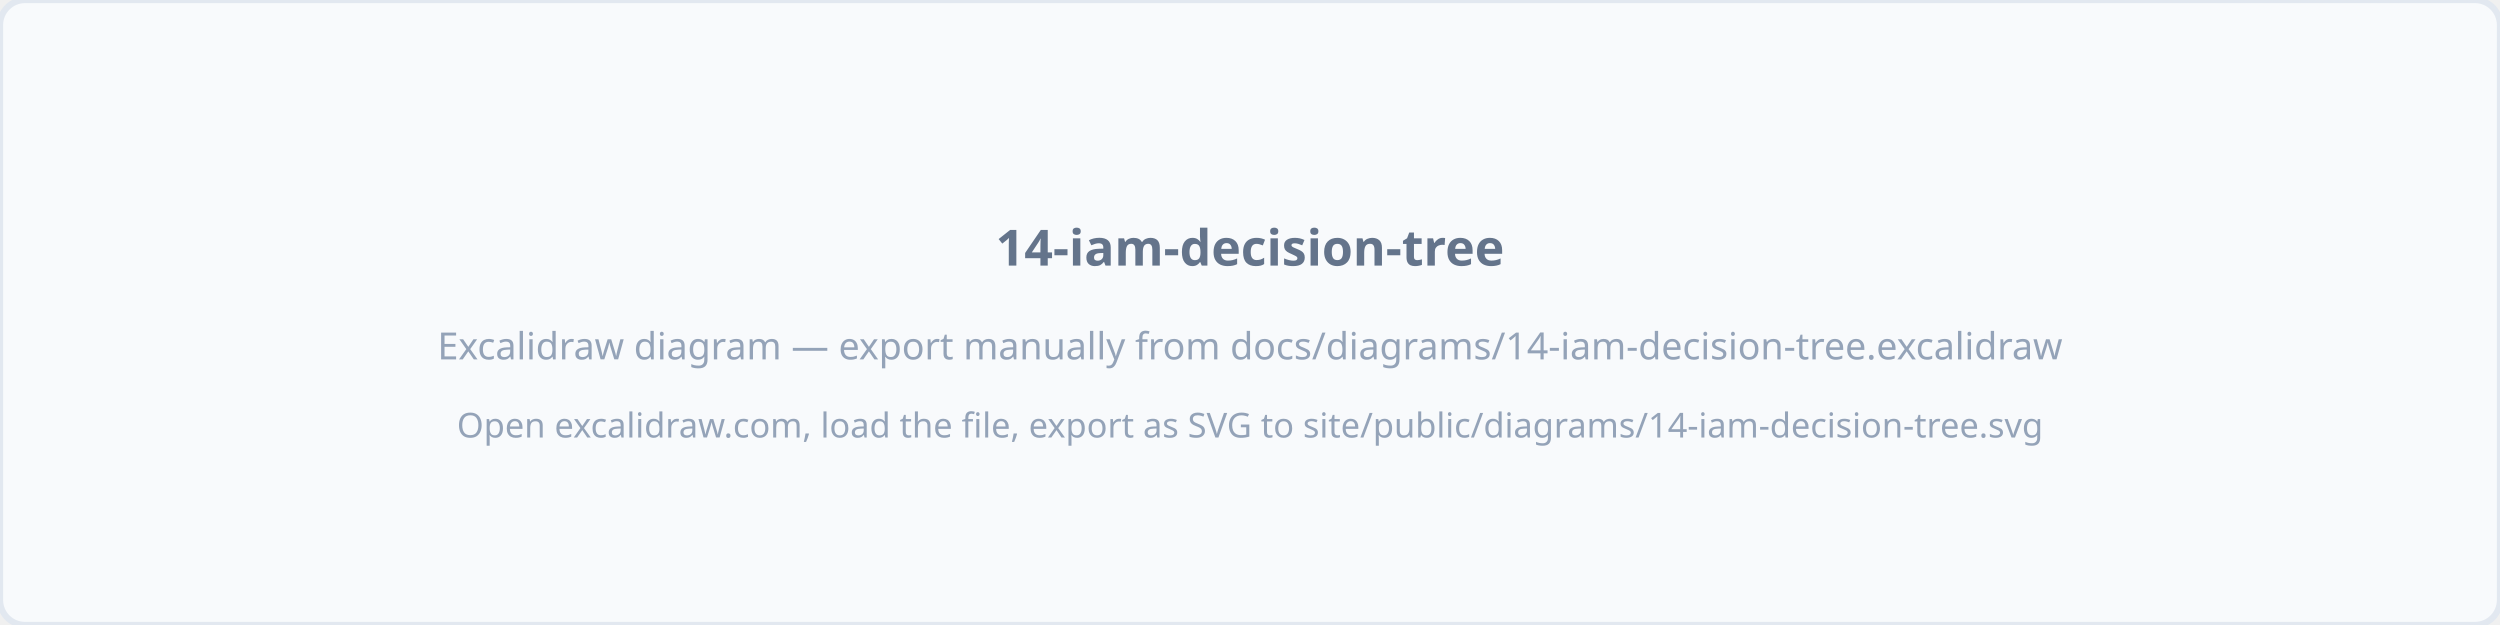
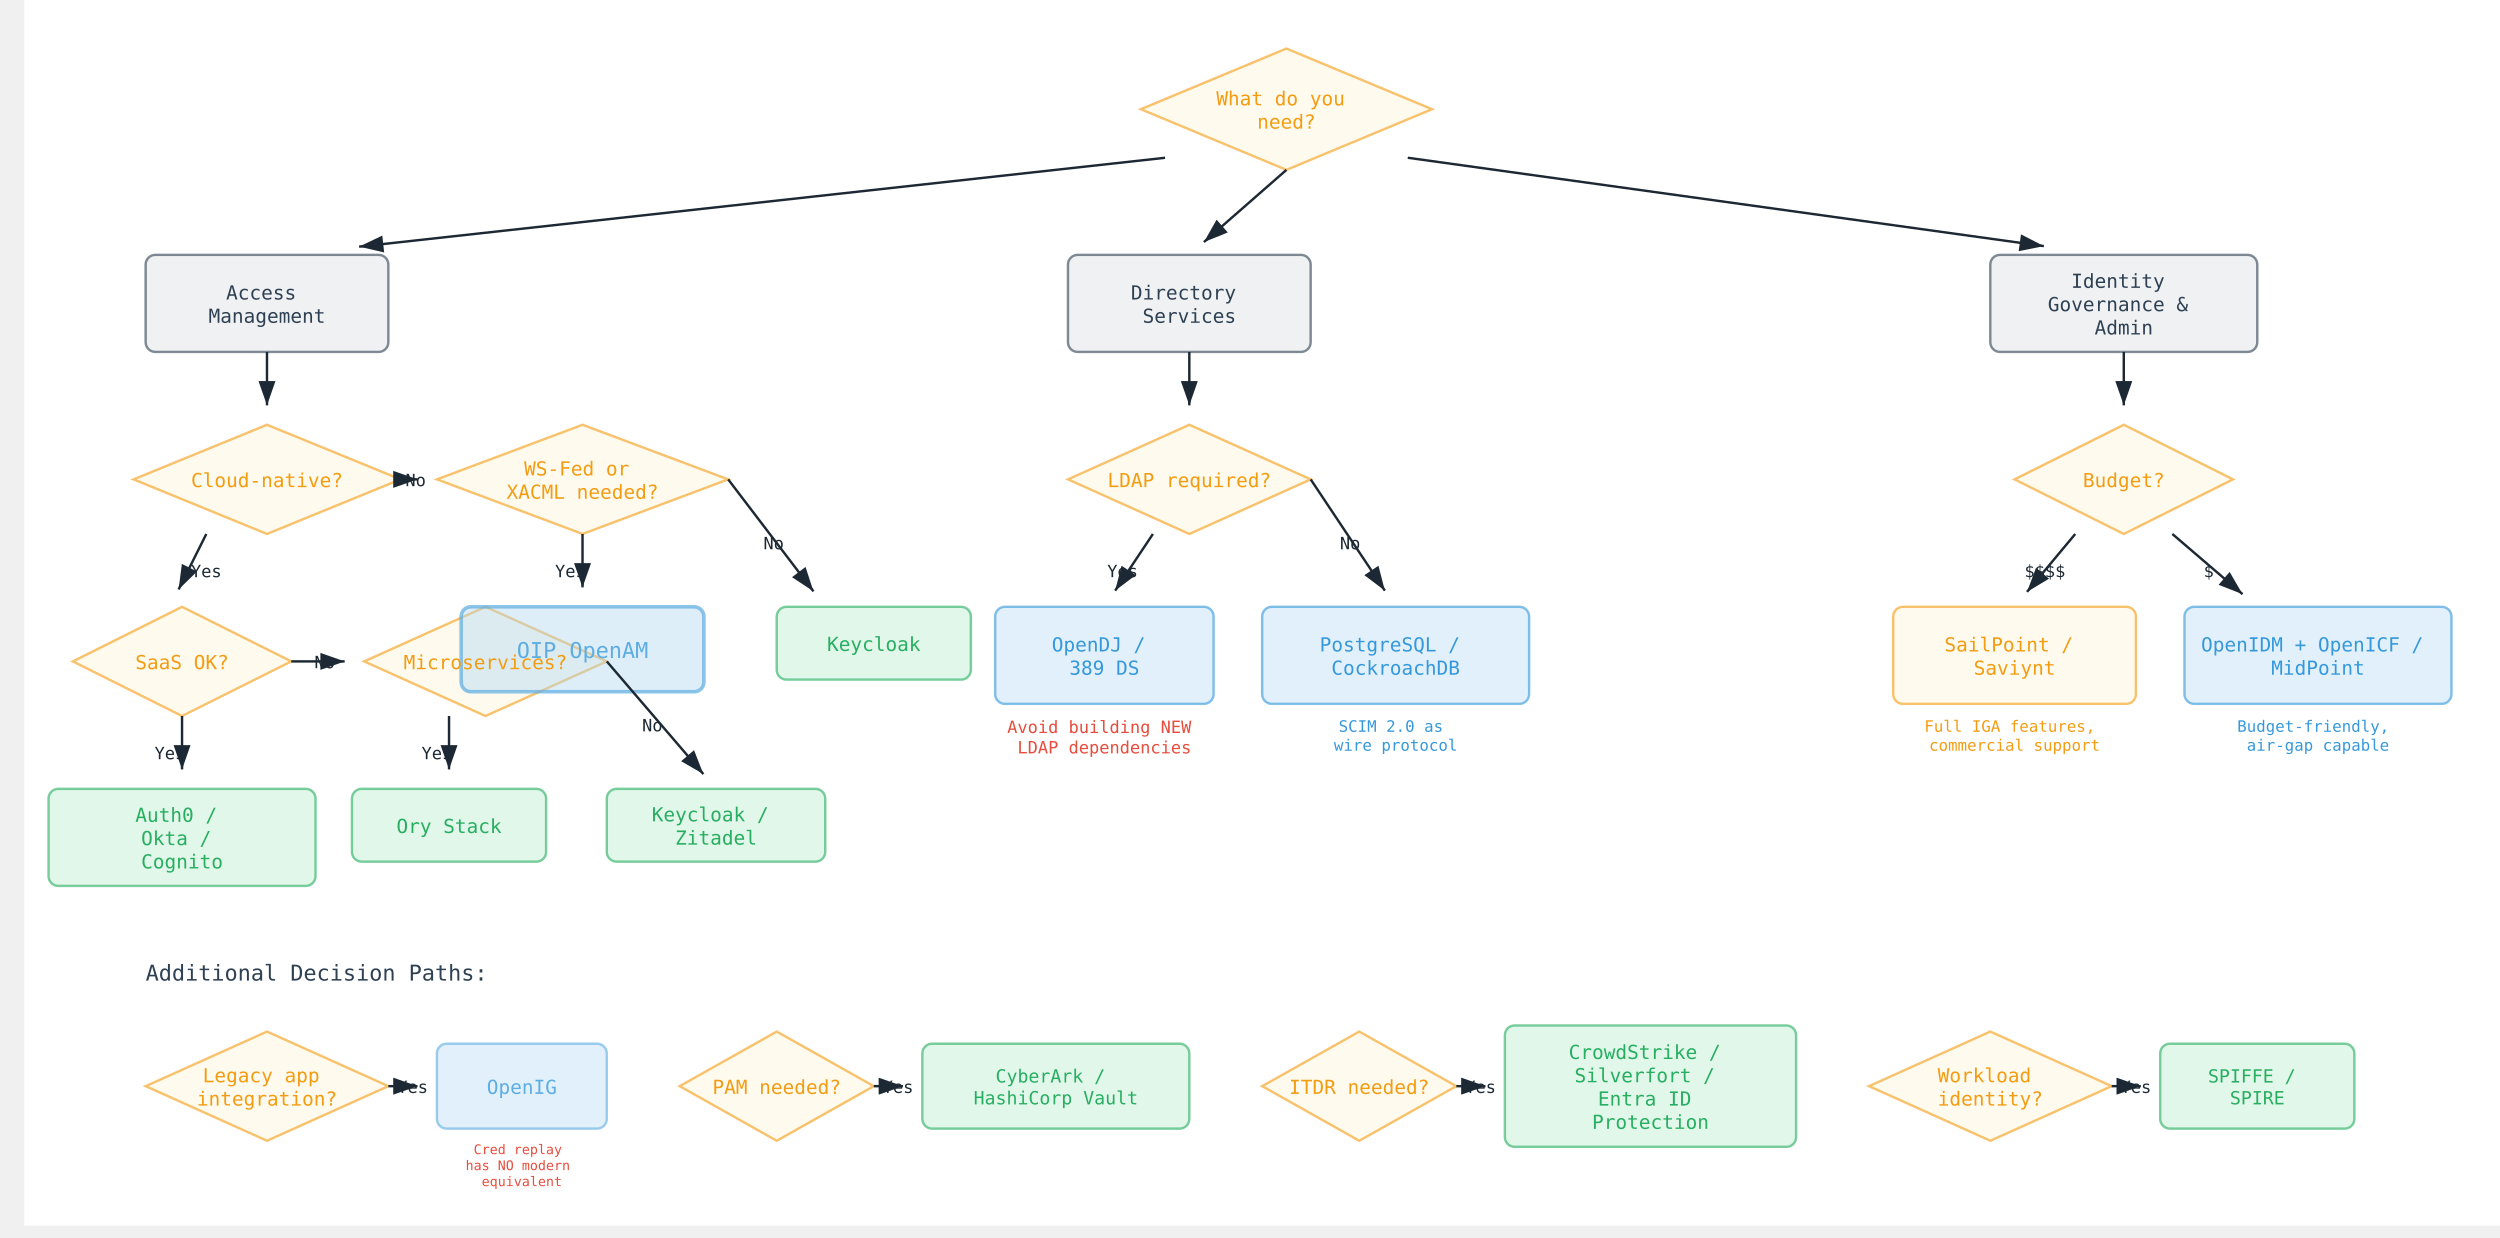
- <svg xmlns="http://www.w3.org/2000/svg" width="800" height="200" viewBox="0 0 800 200">
-   <rect width="800" height="200" fill="#f8fafc" stroke="#e2e8f0" stroke-width="2" rx="8" />
-   <text x="400" y="85" font-family="system-ui, sans-serif" font-size="16" fill="#64748b" text-anchor="middle" font-weight="600">14-iam-decision-tree</text>
-   <text x="400" y="115" font-family="system-ui, sans-serif" font-size="12" fill="#94a3b8" text-anchor="middle">Excalidraw diagram — export manually from docs/diagrams/14-iam-decision-tree.excalidraw</text>
-   <text x="400" y="140" font-family="system-ui, sans-serif" font-size="11" fill="#94a3b8" text-anchor="middle">Open excalidraw.com, load the file, export as SVG to site/public/diagrams/14-iam-decision-tree.svg</text>
+ <svg xmlns="http://www.w3.org/2000/svg" viewBox="-20.00 10.00 2060.00 1020.00" width="2060" height="1020">
+   <rect width="100%" height="100%" fill="#ffffff" />
+   <defs>
+     <marker id="arrow-end-0" markerWidth="10" markerHeight="7" refX="10" refY="3.5" orient="auto">
+       <polygon points="0 0, 10 3.5, 0 7" fill="rgba(28,40,51,1.00)" />
+     </marker>
+     <marker id="arrow-end-1" markerWidth="10" markerHeight="7" refX="10" refY="3.5" orient="auto">
+       <polygon points="0 0, 10 3.5, 0 7" fill="rgba(28,40,51,1.00)" />
+     </marker>
+     <marker id="arrow-end-2" markerWidth="10" markerHeight="7" refX="10" refY="3.5" orient="auto">
+       <polygon points="0 0, 10 3.5, 0 7" fill="rgba(28,40,51,1.00)" />
+     </marker>
+     <marker id="arrow-end-3" markerWidth="10" markerHeight="7" refX="10" refY="3.5" orient="auto">
+       <polygon points="0 0, 10 3.5, 0 7" fill="rgba(28,40,51,1.00)" />
+     </marker>
+     <marker id="arrow-end-4" markerWidth="10" markerHeight="7" refX="10" refY="3.5" orient="auto">
+       <polygon points="0 0, 10 3.5, 0 7" fill="rgba(28,40,51,1.00)" />
+     </marker>
+     <marker id="arrow-end-5" markerWidth="10" markerHeight="7" refX="10" refY="3.5" orient="auto">
+       <polygon points="0 0, 10 3.5, 0 7" fill="rgba(28,40,51,1.00)" />
+     </marker>
+     <marker id="arrow-end-6" markerWidth="10" markerHeight="7" refX="10" refY="3.5" orient="auto">
+       <polygon points="0 0, 10 3.5, 0 7" fill="rgba(28,40,51,1.00)" />
+     </marker>
+     <marker id="arrow-end-7" markerWidth="10" markerHeight="7" refX="10" refY="3.5" orient="auto">
+       <polygon points="0 0, 10 3.5, 0 7" fill="rgba(28,40,51,1.00)" />
+     </marker>
+     <marker id="arrow-end-8" markerWidth="10" markerHeight="7" refX="10" refY="3.5" orient="auto">
+       <polygon points="0 0, 10 3.5, 0 7" fill="rgba(28,40,51,1.00)" />
+     </marker>
+     <marker id="arrow-end-9" markerWidth="10" markerHeight="7" refX="10" refY="3.5" orient="auto">
+       <polygon points="0 0, 10 3.5, 0 7" fill="rgba(28,40,51,1.00)" />
+     </marker>
+     <marker id="arrow-end-10" markerWidth="10" markerHeight="7" refX="10" refY="3.5" orient="auto">
+       <polygon points="0 0, 10 3.5, 0 7" fill="rgba(28,40,51,1.00)" />
+     </marker>
+     <marker id="arrow-end-11" markerWidth="10" markerHeight="7" refX="10" refY="3.5" orient="auto">
+       <polygon points="0 0, 10 3.5, 0 7" fill="rgba(28,40,51,1.00)" />
+     </marker>
+     <marker id="arrow-end-12" markerWidth="10" markerHeight="7" refX="10" refY="3.5" orient="auto">
+       <polygon points="0 0, 10 3.5, 0 7" fill="rgba(28,40,51,1.00)" />
+     </marker>
+     <marker id="arrow-end-13" markerWidth="10" markerHeight="7" refX="10" refY="3.5" orient="auto">
+       <polygon points="0 0, 10 3.5, 0 7" fill="rgba(28,40,51,1.00)" />
+     </marker>
+     <marker id="arrow-end-14" markerWidth="10" markerHeight="7" refX="10" refY="3.5" orient="auto">
+       <polygon points="0 0, 10 3.5, 0 7" fill="rgba(28,40,51,1.00)" />
+     </marker>
+     <marker id="arrow-end-15" markerWidth="10" markerHeight="7" refX="10" refY="3.5" orient="auto">
+       <polygon points="0 0, 10 3.5, 0 7" fill="rgba(28,40,51,1.00)" />
+     </marker>
+     <marker id="arrow-end-16" markerWidth="10" markerHeight="7" refX="10" refY="3.5" orient="auto">
+       <polygon points="0 0, 10 3.5, 0 7" fill="rgba(28,40,51,1.00)" />
+     </marker>
+     <marker id="arrow-end-17" markerWidth="10" markerHeight="7" refX="10" refY="3.5" orient="auto">
+       <polygon points="0 0, 10 3.5, 0 7" fill="rgba(28,40,51,1.00)" />
+     </marker>
+     <marker id="arrow-end-18" markerWidth="10" markerHeight="7" refX="10" refY="3.5" orient="auto">
+       <polygon points="0 0, 10 3.5, 0 7" fill="rgba(28,40,51,1.00)" />
+     </marker>
+     <marker id="arrow-end-19" markerWidth="10" markerHeight="7" refX="10" refY="3.5" orient="auto">
+       <polygon points="0 0, 10 3.5, 0 7" fill="rgba(28,40,51,1.00)" />
+     </marker>
+     <marker id="arrow-end-20" markerWidth="10" markerHeight="7" refX="10" refY="3.5" orient="auto">
+       <polygon points="0 0, 10 3.5, 0 7" fill="rgba(28,40,51,1.00)" />
+     </marker>
+     <marker id="arrow-end-21" markerWidth="10" markerHeight="7" refX="10" refY="3.5" orient="auto">
+       <polygon points="0 0, 10 3.5, 0 7" fill="rgba(28,40,51,1.00)" />
+     </marker>
+   </defs>
+   <polygon points="1040.00,50.00 1160.00,100.00 1040.00,150.00 920.00,100.00" fill="rgba(252,243,207,0.36)" stroke="rgba(243,156,18,0.60)" stroke-width="2" />
+   <rect x="100" y="220" width="200" height="80" rx="8" fill="rgba(213,216,220,0.36)" stroke="rgba(46,64,83,0.60)" stroke-width="2" />
+   <rect x="860" y="220" width="200" height="80" rx="8" fill="rgba(213,216,220,0.36)" stroke="rgba(46,64,83,0.60)" stroke-width="2" />
+   <rect x="1620" y="220" width="220" height="80" rx="8" fill="rgba(213,216,220,0.36)" stroke="rgba(46,64,83,0.60)" stroke-width="2" />
+   <polygon points="200.00,360.00 310.00,405.00 200.00,450.00 90.00,405.00" fill="rgba(252,243,207,0.36)" stroke="rgba(243,156,18,0.60)" stroke-width="2" />
+   <polygon points="130.00,510.00 220.00,555.00 130.00,600.00 40.00,555.00" fill="rgba(252,243,207,0.36)" stroke="rgba(243,156,18,0.60)" stroke-width="2" />
+   <rect x="20" y="660" width="220" height="80" rx="8" fill="rgba(171,235,198,0.36)" stroke="rgba(39,174,96,0.60)" stroke-width="2" />
+   <polygon points="380.00,510.00 480.00,555.00 380.00,600.00 280.00,555.00" fill="rgba(252,243,207,0.36)" stroke="rgba(243,156,18,0.60)" stroke-width="2" />
+   <rect x="270" y="660" width="160" height="60" rx="8" fill="rgba(171,235,198,0.36)" stroke="rgba(39,174,96,0.60)" stroke-width="2" />
+   <rect x="480" y="660" width="180" height="60" rx="8" fill="rgba(171,235,198,0.36)" stroke="rgba(39,174,96,0.60)" stroke-width="2" />
+   <polygon points="460.00,360.00 580.00,405.00 460.00,450.00 340.00,405.00" fill="rgba(252,243,207,0.36)" stroke="rgba(243,156,18,0.60)" stroke-width="2" />
+   <rect x="360" y="510" width="200" height="70" rx="8" fill="rgba(174,214,241,0.42)" stroke="rgba(93,173,226,0.70)" stroke-width="3" />
+   <rect x="620" y="510" width="160" height="60" rx="8" fill="rgba(171,235,198,0.36)" stroke="rgba(39,174,96,0.60)" stroke-width="2" />
+   <polygon points="960.00,360.00 1060.00,405.00 960.00,450.00 860.00,405.00" fill="rgba(252,243,207,0.36)" stroke="rgba(243,156,18,0.60)" stroke-width="2" />
+   <rect x="800" y="510" width="180" height="80" rx="8" fill="rgba(174,214,241,0.36)" stroke="rgba(52,152,219,0.60)" stroke-width="2" />
+   <rect x="1020" y="510" width="220" height="80" rx="8" fill="rgba(174,214,241,0.36)" stroke="rgba(52,152,219,0.60)" stroke-width="2" />
+   <polygon points="1730.00,360.00 1820.00,405.00 1730.00,450.00 1640.00,405.00" fill="rgba(252,243,207,0.36)" stroke="rgba(243,156,18,0.60)" stroke-width="2" />
+   <rect x="1540" y="510" width="200" height="80" rx="8" fill="rgba(252,243,207,0.36)" stroke="rgba(243,156,18,0.60)" stroke-width="2" />
+   <rect x="1780" y="510" width="220" height="80" rx="8" fill="rgba(174,214,241,0.36)" stroke="rgba(52,152,219,0.60)" stroke-width="2" />
+   <polygon points="200.00,860.00 300.00,905.00 200.00,950.00 100.00,905.00" fill="rgba(252,243,207,0.36)" stroke="rgba(243,156,18,0.60)" stroke-width="2" />
+   <rect x="340" y="870" width="140" height="70" rx="8" fill="rgba(174,214,241,0.36)" stroke="rgba(93,173,226,0.60)" stroke-width="2" />
+   <polygon points="620.00,860.00 700.00,905.00 620.00,950.00 540.00,905.00" fill="rgba(252,243,207,0.36)" stroke="rgba(243,156,18,0.60)" stroke-width="2" />
+   <rect x="740" y="870" width="220" height="70" rx="8" fill="rgba(171,235,198,0.36)" stroke="rgba(39,174,96,0.60)" stroke-width="2" />
+   <polygon points="1100.00,860.00 1180.00,905.00 1100.00,950.00 1020.00,905.00" fill="rgba(252,243,207,0.36)" stroke="rgba(243,156,18,0.60)" stroke-width="2" />
+   <rect x="1220" y="855" width="240" height="100" rx="8" fill="rgba(171,235,198,0.36)" stroke="rgba(39,174,96,0.60)" stroke-width="2" />
+   <polygon points="1620.00,860.00 1720.00,905.00 1620.00,950.00 1520.00,905.00" fill="rgba(252,243,207,0.36)" stroke="rgba(243,156,18,0.60)" stroke-width="2" />
+   <rect x="1760" y="870" width="160" height="70" rx="8" fill="rgba(171,235,198,0.36)" stroke="rgba(39,174,96,0.60)" stroke-width="2" />
+   <line x1="940.00" y1="140.00" x2="275.90" y2="213.25" stroke="rgba(28,40,51,1.00)" stroke-width="2" marker-end="url(#arrow-end-0)" />
+   <line x1="1040.00" y1="150.00" x2="972.04" y2="209.46" stroke="rgba(28,40,51,1.00)" stroke-width="2" marker-end="url(#arrow-end-1)" />
+   <line x1="1140.00" y1="140.00" x2="1664.15" y2="212.80" stroke="rgba(28,40,51,1.00)" stroke-width="2" marker-end="url(#arrow-end-2)" />
+   <line x1="200.00" y1="300.00" x2="200.00" y2="344.00" stroke="rgba(28,40,51,1.00)" stroke-width="2" marker-end="url(#arrow-end-3)" />
+   <line x1="150.00" y1="450.00" x2="127.16" y2="495.69" stroke="rgba(28,40,51,1.00)" stroke-width="2" marker-end="url(#arrow-end-4)" />
+   <line x1="130.00" y1="600.00" x2="130.00" y2="644.00" stroke="rgba(28,40,51,1.00)" stroke-width="2" marker-end="url(#arrow-end-5)" />
+   <line x1="220.00" y1="555.00" x2="264.00" y2="555.00" stroke="rgba(28,40,51,1.00)" stroke-width="2" marker-end="url(#arrow-end-6)" />
+   <line x1="350.00" y1="600.00" x2="350.00" y2="644.00" stroke="rgba(28,40,51,1.00)" stroke-width="2" marker-end="url(#arrow-end-7)" />
+   <line x1="480.00" y1="555.00" x2="559.59" y2="647.85" stroke="rgba(28,40,51,1.00)" stroke-width="2" marker-end="url(#arrow-end-8)" />
+   <line x1="310.00" y1="405.00" x2="324.00" y2="405.00" stroke="rgba(28,40,51,1.00)" stroke-width="2" marker-end="url(#arrow-end-9)" />
+   <line x1="460.00" y1="450.00" x2="460.00" y2="494.00" stroke="rgba(28,40,51,1.00)" stroke-width="2" marker-end="url(#arrow-end-10)" />
+   <line x1="580.00" y1="405.00" x2="650.30" y2="497.27" stroke="rgba(28,40,51,1.00)" stroke-width="2" marker-end="url(#arrow-end-11)" />
+   <line x1="960.00" y1="300.00" x2="960.00" y2="344.00" stroke="rgba(28,40,51,1.00)" stroke-width="2" marker-end="url(#arrow-end-12)" />
+   <line x1="930.00" y1="450.00" x2="898.88" y2="496.69" stroke="rgba(28,40,51,1.00)" stroke-width="2" marker-end="url(#arrow-end-13)" />
+   <line x1="1060.00" y1="405.00" x2="1121.12" y2="496.69" stroke="rgba(28,40,51,1.00)" stroke-width="2" marker-end="url(#arrow-end-14)" />
+   <line x1="1730.00" y1="300.00" x2="1730.00" y2="344.00" stroke="rgba(28,40,51,1.00)" stroke-width="2" marker-end="url(#arrow-end-15)" />
+   <line x1="1690.00" y1="450.00" x2="1650.24" y2="497.71" stroke="rgba(28,40,51,1.00)" stroke-width="2" marker-end="url(#arrow-end-16)" />
+   <line x1="1770.00" y1="450.00" x2="1827.85" y2="499.59" stroke="rgba(28,40,51,1.00)" stroke-width="2" marker-end="url(#arrow-end-17)" />
+   <line x1="300.00" y1="905.00" x2="324.00" y2="905.00" stroke="rgba(28,40,51,1.00)" stroke-width="2" marker-end="url(#arrow-end-18)" />
+   <line x1="700.00" y1="905.00" x2="724.00" y2="905.00" stroke="rgba(28,40,51,1.00)" stroke-width="2" marker-end="url(#arrow-end-19)" />
+   <line x1="1180.00" y1="905.00" x2="1204.00" y2="905.00" stroke="rgba(28,40,51,1.00)" stroke-width="2" marker-end="url(#arrow-end-20)" />
+   <line x1="1720.00" y1="905.00" x2="1744.00" y2="905.00" stroke="rgba(28,40,51,1.00)" stroke-width="2" marker-end="url(#arrow-end-21)" />
+   <text font-family="monospace" font-size="16" fill="rgba(243,156,18,1.00)" text-anchor="middle">
+     <tspan x="1040.00" y="96.80">What do you</tspan>
+     <tspan x="1040.00" y="116.00">need?</tspan>
+   </text>
+   <text font-family="monospace" font-size="16" fill="rgba(46,64,83,1.00)" text-anchor="middle">
+     <tspan x="200.00" y="256.80">Access</tspan>
+     <tspan x="200.00" y="276.00">Management</tspan>
+   </text>
+   <text font-family="monospace" font-size="16" fill="rgba(46,64,83,1.00)" text-anchor="middle">
+     <tspan x="960.00" y="256.80">Directory</tspan>
+     <tspan x="960.00" y="276.00">Services</tspan>
+   </text>
+   <text font-family="monospace" font-size="16" fill="rgba(46,64,83,1.00)" text-anchor="middle">
+     <tspan x="1730.00" y="247.20">Identity</tspan>
+     <tspan x="1730.00" y="266.40">Governance &amp;</tspan>
+     <tspan x="1730.00" y="285.60">Admin</tspan>
+   </text>
+   <text font-family="monospace" font-size="16" fill="rgba(243,156,18,1.00)" text-anchor="middle">
+     <tspan x="200.00" y="411.40">Cloud-native?</tspan>
+   </text>
+   <text font-family="monospace" font-size="16" fill="rgba(243,156,18,1.00)" text-anchor="middle">
+     <tspan x="130.00" y="561.40">SaaS OK?</tspan>
+   </text>
+   <text font-family="monospace" font-size="14" fill="rgba(28,40,51,1.00)" text-anchor="middle">
+     <tspan x="150.00" y="485.60">Yes</tspan>
+   </text>
+   <text font-family="monospace" font-size="16" fill="rgba(39,174,96,1.00)" text-anchor="middle">
+     <tspan x="130.00" y="687.20">Auth0 /</tspan>
+     <tspan x="130.00" y="706.40">Okta /</tspan>
+     <tspan x="130.00" y="725.60">Cognito</tspan>
+   </text>
+   <text font-family="monospace" font-size="14" fill="rgba(28,40,51,1.00)" text-anchor="middle">
+     <tspan x="120.00" y="635.60">Yes</tspan>
+   </text>
+   <text font-family="monospace" font-size="16" fill="rgba(243,156,18,1.00)" text-anchor="middle">
+     <tspan x="380.00" y="561.40">Microservices?</tspan>
+   </text>
+   <text font-family="monospace" font-size="14" fill="rgba(28,40,51,1.00)" text-anchor="middle">
+     <tspan x="247.50" y="560.60">No</tspan>
+   </text>
+   <text font-family="monospace" font-size="16" fill="rgba(39,174,96,1.00)" text-anchor="middle">
+     <tspan x="350.00" y="696.40">Ory Stack</tspan>
+   </text>
+   <text font-family="monospace" font-size="14" fill="rgba(28,40,51,1.00)" text-anchor="middle">
+     <tspan x="340.00" y="635.60">Yes</tspan>
+   </text>
+   <text font-family="monospace" font-size="16" fill="rgba(39,174,96,1.00)" text-anchor="middle">
+     <tspan x="570.00" y="686.80">Keycloak /</tspan>
+     <tspan x="570.00" y="706.00">Zitadel</tspan>
+   </text>
+   <text font-family="monospace" font-size="14" fill="rgba(28,40,51,1.00)" text-anchor="middle">
+     <tspan x="517.50" y="612.60">No</tspan>
+   </text>
+   <text font-family="monospace" font-size="16" fill="rgba(243,156,18,1.00)" text-anchor="middle">
+     <tspan x="460.00" y="401.80">WS-Fed or</tspan>
+     <tspan x="460.00" y="421.00">XACML needed?</tspan>
+   </text>
+   <text font-family="monospace" font-size="14" fill="rgba(28,40,51,1.00)" text-anchor="middle">
+     <tspan x="322.50" y="410.60">No</tspan>
+   </text>
+   <text font-family="monospace" font-size="18" fill="rgba(93,173,226,1.00)" text-anchor="middle">
+     <tspan x="460.00" y="552.20">OIP OpenAM</tspan>
+   </text>
+   <text font-family="monospace" font-size="14" fill="rgba(28,40,51,1.00)" text-anchor="middle">
+     <tspan x="450.00" y="485.60">Yes</tspan>
+   </text>
+   <text font-family="monospace" font-size="16" fill="rgba(39,174,96,1.00)" text-anchor="middle">
+     <tspan x="700.00" y="546.40">Keycloak</tspan>
+   </text>
+   <text font-family="monospace" font-size="14" fill="rgba(28,40,51,1.00)" text-anchor="middle">
+     <tspan x="617.50" y="462.60">No</tspan>
+   </text>
+   <text font-family="monospace" font-size="16" fill="rgba(243,156,18,1.00)" text-anchor="middle">
+     <tspan x="960.00" y="411.40">LDAP required?</tspan>
+   </text>
+   <text font-family="monospace" font-size="16" fill="rgba(52,152,219,1.00)" text-anchor="middle">
+     <tspan x="890.00" y="546.80">OpenDJ /</tspan>
+     <tspan x="890.00" y="566.00">389 DS</tspan>
+   </text>
+   <text font-family="monospace" font-size="14" fill="rgba(28,40,51,1.00)" text-anchor="middle">
+     <tspan x="905.00" y="485.60">Yes</tspan>
+   </text>
+   <text font-family="monospace" font-size="14" fill="rgba(231,76,60,1.00)" text-anchor="middle">
+     <tspan x="890.00" y="614.00">Avoid building NEW</tspan>
+     <tspan x="890.00" y="630.80">LDAP dependencies</tspan>
+   </text>
+   <text font-family="monospace" font-size="16" fill="rgba(52,152,219,1.00)" text-anchor="middle">
+     <tspan x="1130.00" y="546.80">PostgreSQL /</tspan>
+     <tspan x="1130.00" y="566.00">CockroachDB</tspan>
+   </text>
+   <text font-family="monospace" font-size="14" fill="rgba(28,40,51,1.00)" text-anchor="middle">
+     <tspan x="1092.50" y="462.60">No</tspan>
+   </text>
+   <text font-family="monospace" font-size="13" fill="rgba(52,152,219,1.00)" text-anchor="middle">
+     <tspan x="1130.00" y="613.00">SCIM 2.0 as</tspan>
+     <tspan x="1130.00" y="628.60">wire protocol</tspan>
+   </text>
+   <text font-family="monospace" font-size="16" fill="rgba(243,156,18,1.00)" text-anchor="middle">
+     <tspan x="1730.00" y="411.40">Budget?</tspan>
+   </text>
+   <text font-family="monospace" font-size="16" fill="rgba(243,156,18,1.00)" text-anchor="middle">
+     <tspan x="1640.00" y="546.80">SailPoint /</tspan>
+     <tspan x="1640.00" y="566.00">Saviynt</tspan>
+   </text>
+   <text font-family="monospace" font-size="14" fill="rgba(28,40,51,1.00)" text-anchor="middle">
+     <tspan x="1665.00" y="485.60">$$$$</tspan>
+   </text>
+   <text font-family="monospace" font-size="13" fill="rgba(243,156,18,1.00)" text-anchor="middle">
+     <tspan x="1640.00" y="613.00">Full IGA features,</tspan>
+     <tspan x="1640.00" y="628.60">commercial support</tspan>
+   </text>
+   <text font-family="monospace" font-size="16" fill="rgba(52,152,219,1.00)" text-anchor="middle">
+     <tspan x="1890.00" y="546.80">OpenIDM + OpenICF /</tspan>
+     <tspan x="1890.00" y="566.00">MidPoint</tspan>
+   </text>
+   <text font-family="monospace" font-size="14" fill="rgba(28,40,51,1.00)" text-anchor="middle">
+     <tspan x="1800.00" y="485.60">$</tspan>
+   </text>
+   <text font-family="monospace" font-size="13" fill="rgba(52,152,219,1.00)" text-anchor="middle">
+     <tspan x="1890.00" y="613.00">Budget-friendly,</tspan>
+     <tspan x="1890.00" y="628.60">air-gap capable</tspan>
+   </text>
+   <text font-family="monospace" font-size="18" fill="rgba(46,64,83,1.00)" text-anchor="start">
+     <tspan x="100.00" y="818.00">Additional Decision Paths:</tspan>
+   </text>
+   <text font-family="monospace" font-size="16" fill="rgba(243,156,18,1.00)" text-anchor="middle">
+     <tspan x="200.00" y="901.80">Legacy app</tspan>
+     <tspan x="200.00" y="921.00">integration?</tspan>
+   </text>
+   <text font-family="monospace" font-size="16" fill="rgba(93,173,226,1.00)" text-anchor="middle">
+     <tspan x="410.00" y="911.40">OpenIG</tspan>
+   </text>
+   <text font-family="monospace" font-size="14" fill="rgba(28,40,51,1.00)" text-anchor="middle">
+     <tspan x="320.00" y="910.60">Yes</tspan>
+   </text>
+   <text font-family="monospace" font-size="11" fill="rgba(231,76,60,1.00)" text-anchor="middle">
+     <tspan x="410.00" y="961.00">Cred replay</tspan>
+     <tspan x="410.00" y="974.20">has NO modern</tspan>
+     <tspan x="410.00" y="987.40">equivalent</tspan>
+   </text>
+   <text font-family="monospace" font-size="16" fill="rgba(243,156,18,1.00)" text-anchor="middle">
+     <tspan x="620.00" y="911.40">PAM needed?</tspan>
+   </text>
+   <text font-family="monospace" font-size="15" fill="rgba(39,174,96,1.00)" text-anchor="middle">
+     <tspan x="850.00" y="902.00">CyberArk /</tspan>
+     <tspan x="850.00" y="920.00">HashiCorp Vault</tspan>
+   </text>
+   <text font-family="monospace" font-size="14" fill="rgba(28,40,51,1.00)" text-anchor="middle">
+     <tspan x="720.00" y="910.60">Yes</tspan>
+   </text>
+   <text font-family="monospace" font-size="16" fill="rgba(243,156,18,1.00)" text-anchor="middle">
+     <tspan x="1100.00" y="911.40">ITDR needed?</tspan>
+   </text>
+   <text font-family="monospace" font-size="16" fill="rgba(39,174,96,1.00)" text-anchor="middle">
+     <tspan x="1340.00" y="882.60">CrowdStrike /</tspan>
+     <tspan x="1340.00" y="901.80">Silverfort /</tspan>
+     <tspan x="1340.00" y="921.00">Entra ID</tspan>
+     <tspan x="1340.00" y="940.20">Protection</tspan>
+   </text>
+   <text font-family="monospace" font-size="14" fill="rgba(28,40,51,1.00)" text-anchor="middle">
+     <tspan x="1200.00" y="910.60">Yes</tspan>
+   </text>
+   <text font-family="monospace" font-size="16" fill="rgba(243,156,18,1.00)" text-anchor="middle">
+     <tspan x="1620.00" y="901.80">Workload</tspan>
+     <tspan x="1620.00" y="921.00">identity?</tspan>
+   </text>
+   <text font-family="monospace" font-size="15" fill="rgba(39,174,96,1.00)" text-anchor="middle">
+     <tspan x="1840.00" y="902.00">SPIFFE /</tspan>
+     <tspan x="1840.00" y="920.00">SPIRE</tspan>
+   </text>
+   <text font-family="monospace" font-size="14" fill="rgba(28,40,51,1.00)" text-anchor="middle">
+     <tspan x="1740.00" y="910.60">Yes</tspan>
+   </text>
</svg>
